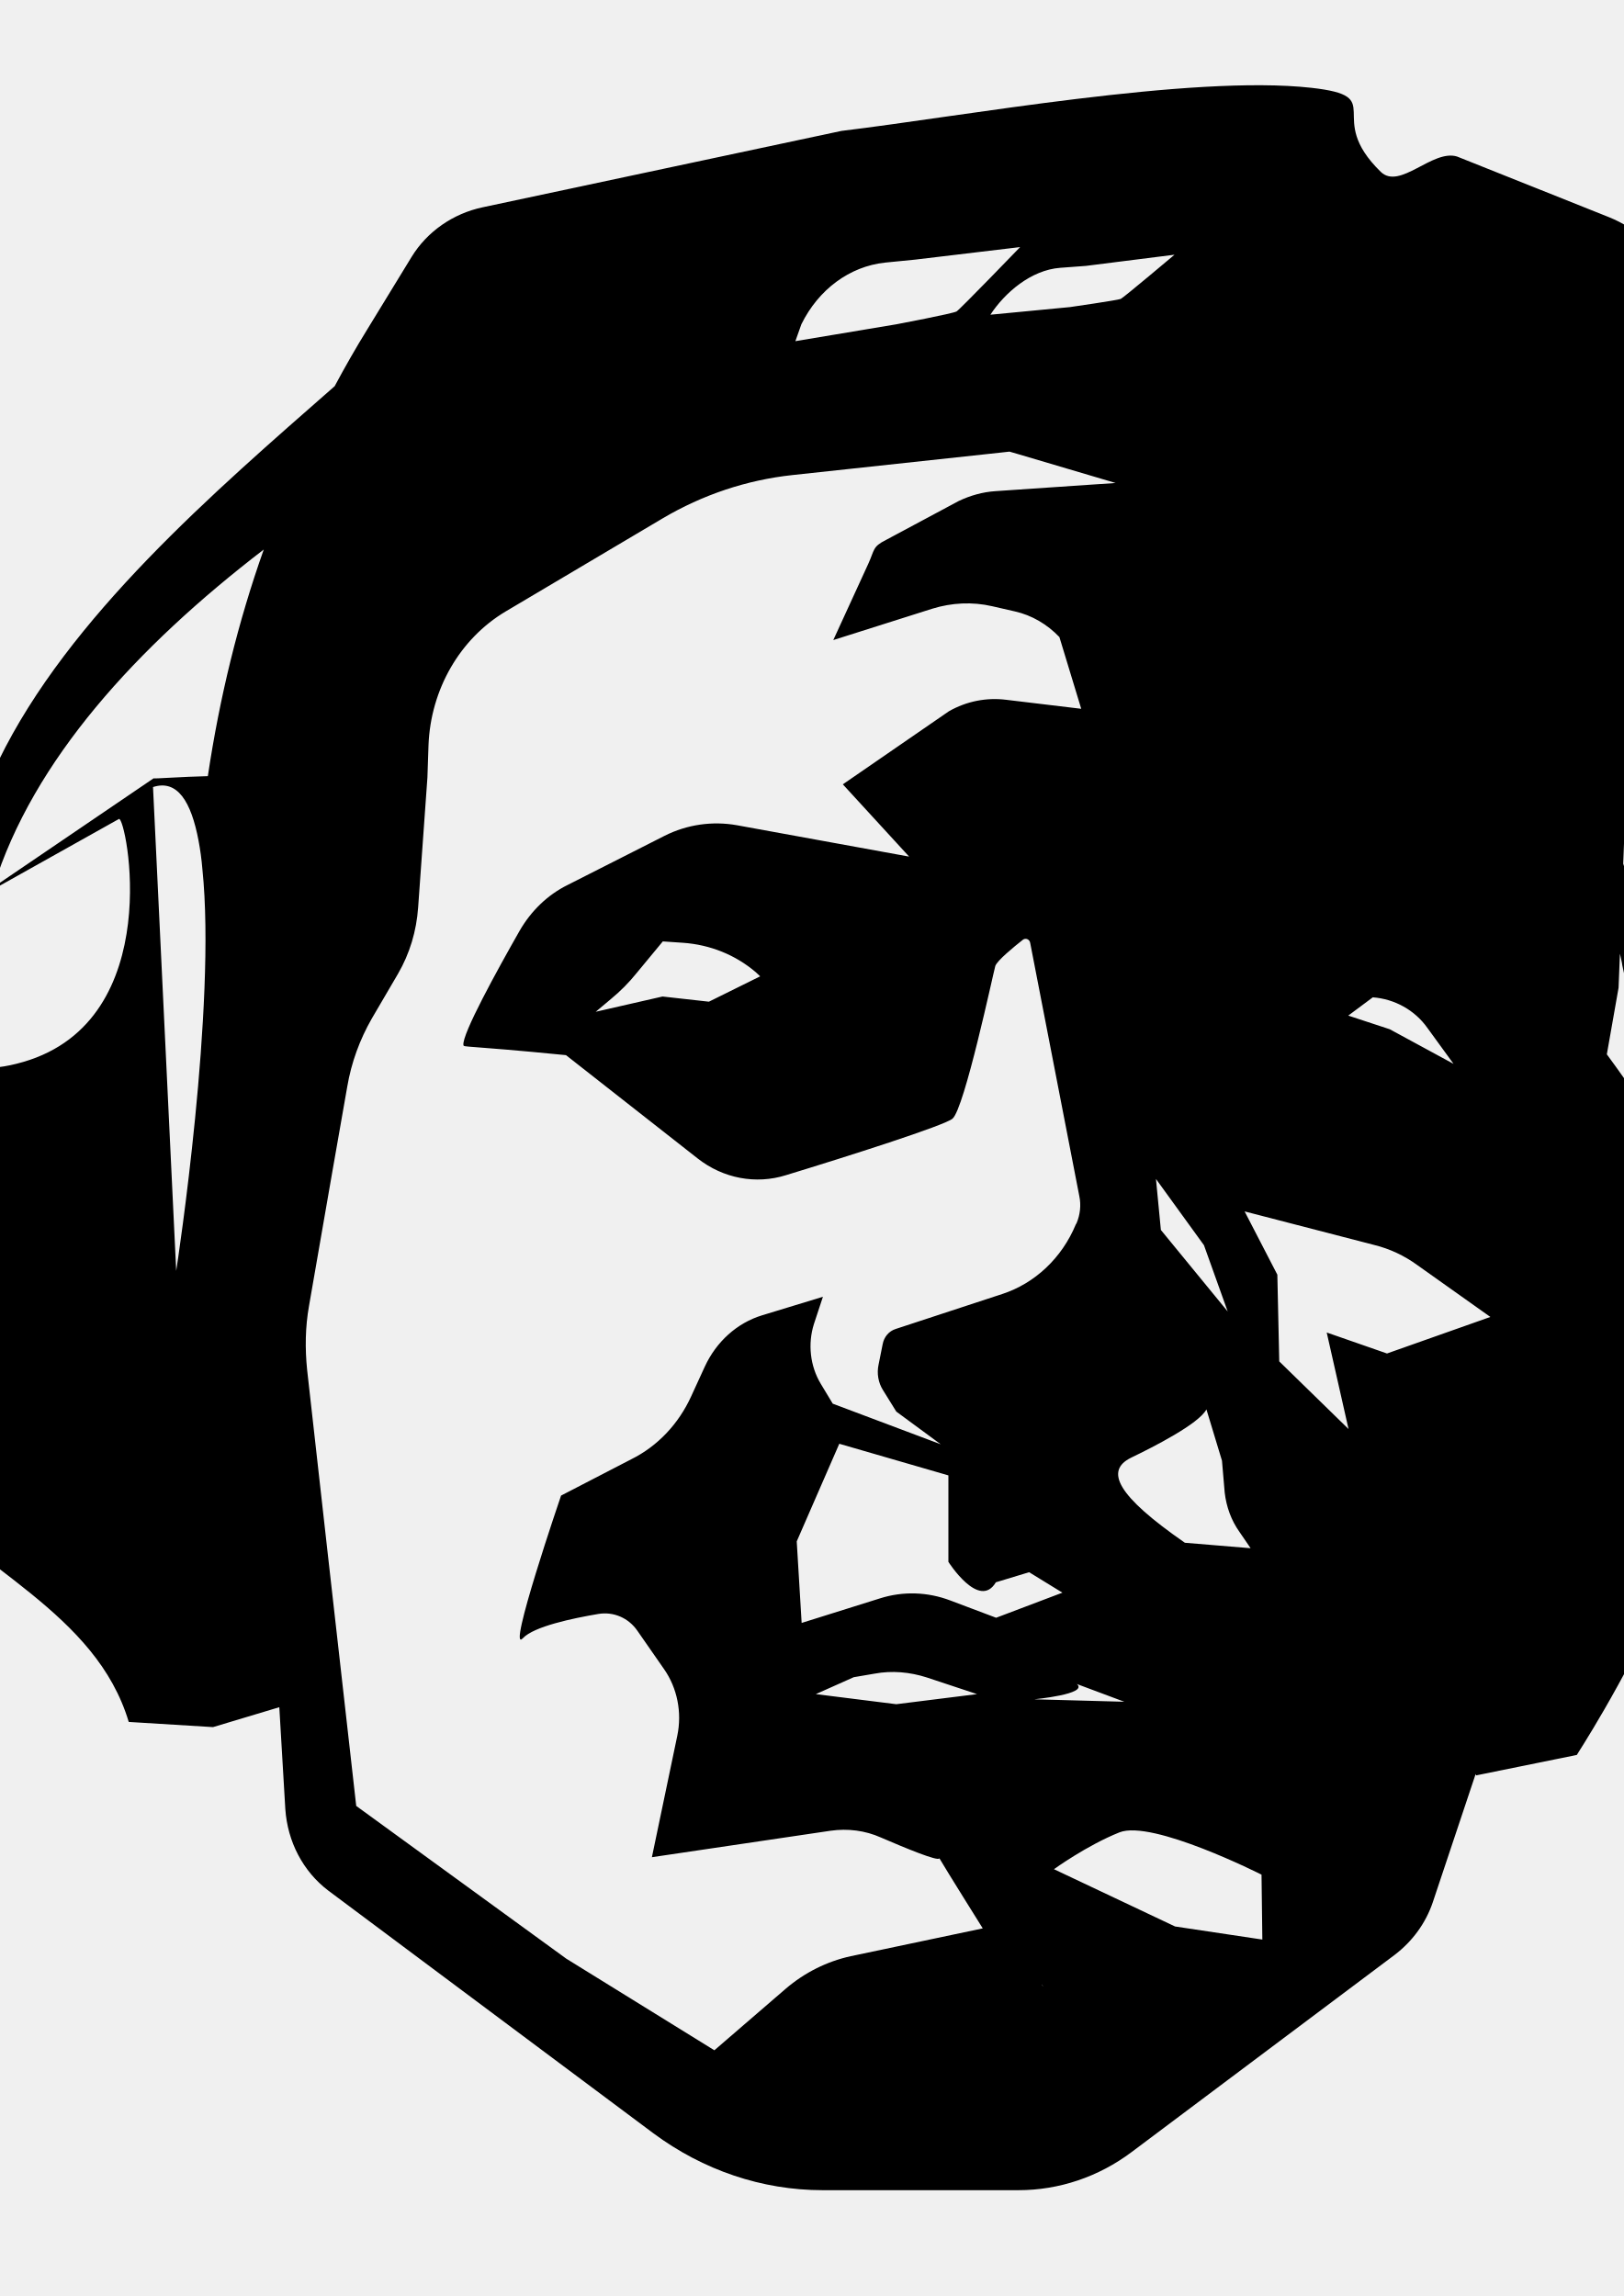
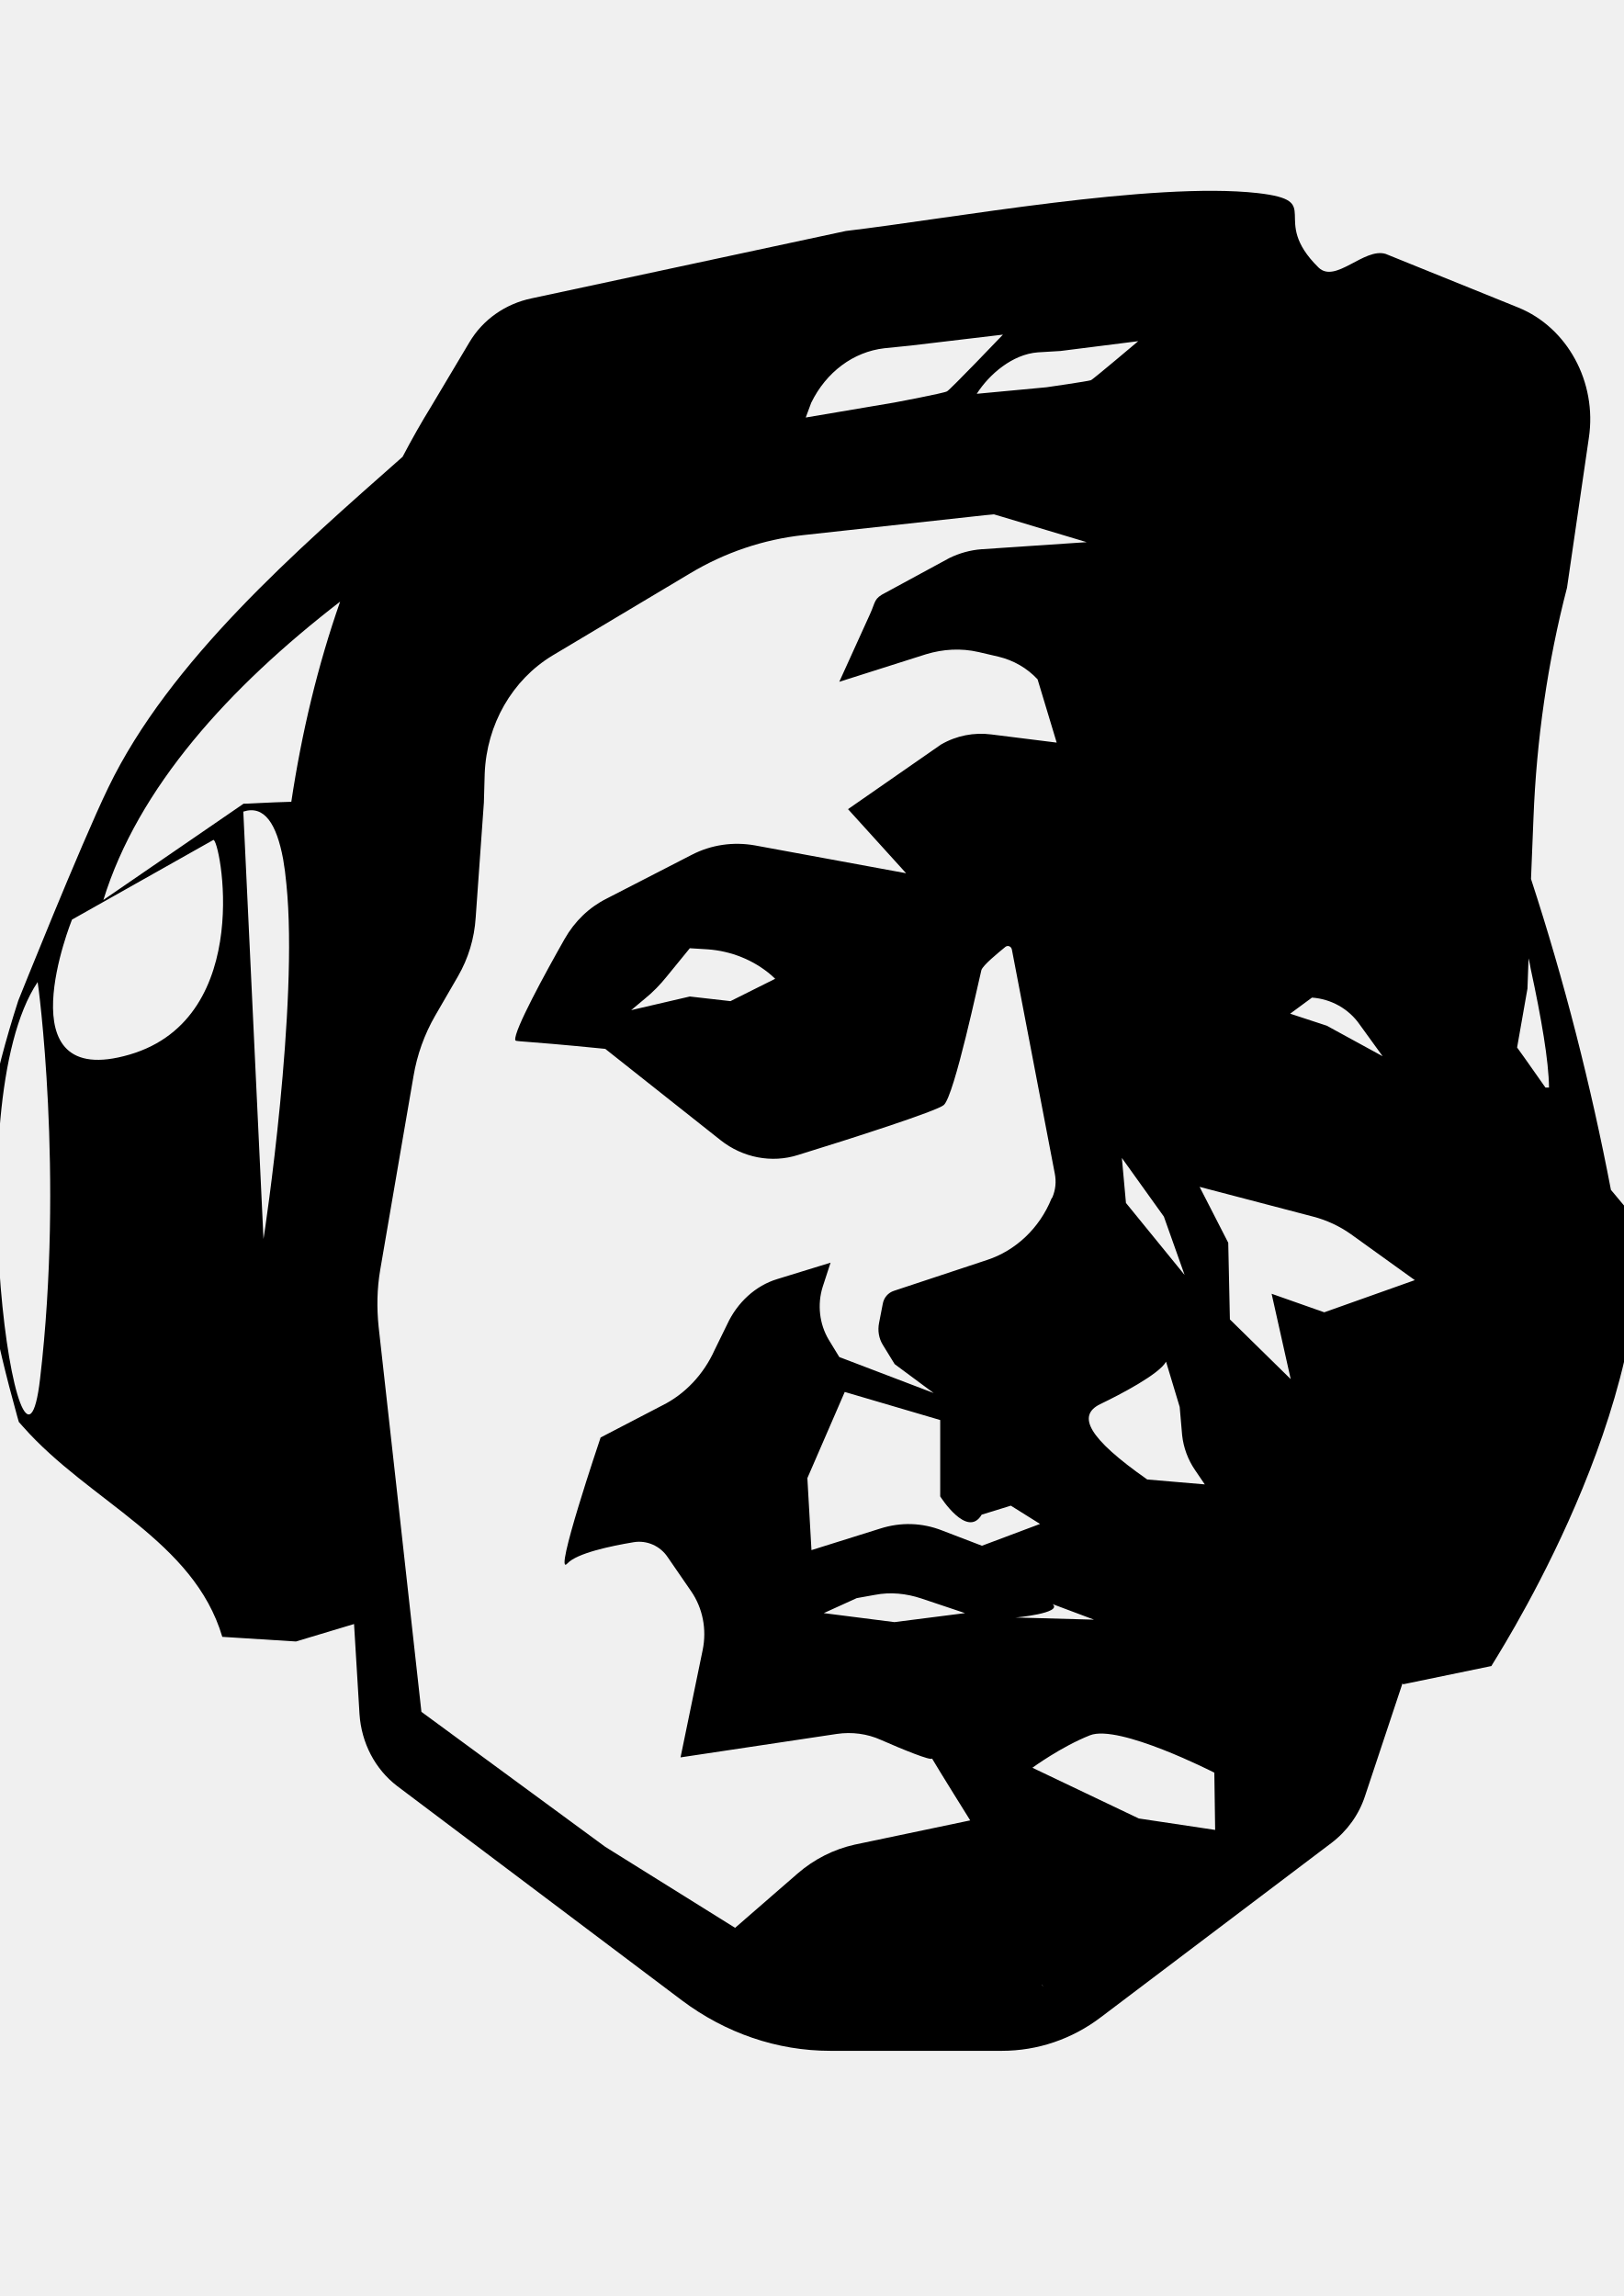
<svg xmlns="http://www.w3.org/2000/svg" version="1.1" id="Layer_1" x="0px" y="0px" viewBox="0 0 595.3 841.9" style="enable-background:new 0 0 595.3 841.9;" xml:space="preserve">
  <style type="text/css">
	.st0{fill:#3A3839;stroke:#000000;stroke-miterlimit:10;}
	.st1{fill:#FFFFFF;stroke:#000000;stroke-miterlimit:10;}
	.st2{fill:#40403F;stroke:#000000;stroke-miterlimit:10;}
	.st3{fill:#3A3839;}
	.st4{fill:#FFFFFF;}
</style>
  <path class="st0" d="M-264,377.7" />
  <path class="st0" d="M-254.7,892.8" />
  <path class="st1" d="M-233.9,440.1" />
  <path class="st1" d="M-1.5,872.1" />
  <path class="st0" d="M-36.6,834.9" />
  <path class="st2" d="M11.5,719.6" />
  <path class="st0" d="M710.7,400.4" />
  <path class="st0" d="M30.8,254.6" />
-   <path d="M640.1,459.4l-11.6-13.7c-8.3-43.2-19.5-86.8-33.4-129l1-25.2c1.3-32.5,6-64.7,14.1-95.7l9.1-62.2c3.5-23.2-9-45.8-29.5-54  l-55.6-22.2c-9-2.8-21,12.4-28,5.6c-21-20.5,3.1-27.6-25.4-30.8c-44-4.9-128.1,10.5-172.3,15.8L177,76c-10.9,2.3-20.4,8.9-26.1,18.2  l-16.2,26.5c-4.2,6.8-8.2,13.8-12,20.9C78.5,180.4,25.2,226.1-0.5,278.9c-11.7,24.1-37.7,88.4-37.7,88.4  c-21.8,67.1-19.3,104.5-0.5,172.5l0.7,2.4l1.9,2c27.6,31,71.3,47.1,83.3,87.2l30.9,1.9l24.3-7.3l2.2,37.3c0.8,12,6.5,22.9,15.7,29.9  l119.2,89c18.3,13.6,39.9,20.9,62.1,20.9h71.8c14.9,0,29.4-4.9,41.5-14l96.3-72.2c6.6-5,11.5-11.7,14.1-19.4l15.6-46.7l0.1-0.3  c0.1,0.4,0.2,0.5,0.2,0.5l36.9-7.5C577.8,643.6,644.4,544.1,640.1,459.4z M-28.9,523.9c-7.9,67.4-35.8-113.3-1-164.6  C-29.9,359.2-18.8,439-28.9,523.9z M8.5,389.4c-53.1,15.4-24-56-24-56l59.1-33.1C46.2,299,61.6,374,8.5,389.4z M64.6,466l-8.5-177.4  c8.9-2.9,14,5.3,16.7,19.7c0.6,3.2,1.1,6.7,1.4,10.4C79.4,368.7,65.1,462.9,64.6,466z M76.2,284.6c-9.3,0.2-19.8,1-19.9,0.8  l-58.7,39.9c14.5-46.6,52.6-88.1,99.1-123.8C87.3,228,80.5,255.8,76.2,284.6z M503.3,365.7c8,0.6,15.4,4.7,20,11.2l9.6,13.2  l-23.4-12.7l-15.2-5L503.3,365.7z M450.1,480.9l-24.5-29.9l-1.8-18.7l17.6,24.3L450.1,480.9z M454.4,561.7l4.1,6l-24.1-2  c-24.8-17.2-29.5-26.4-19.7-31.2c8.3-4,24.8-12.4,27.6-17.7l5.7,18.8l1,11.7C449.6,552.5,451.4,557.5,454.4,561.7z M398.1,97.5  l32.5-4.1c0,0-18.5,15.6-19.7,16.2c-1.2,0.5-18.6,3-18.6,3l-29.2,2.8c5.3-8.1,14.9-16.4,25.6-17.2L398.1,97.5z M293.8,118.9  c6.3-12.8,17.7-21.2,30.6-22.6l11.1-1.1l38.5-4.6c0,0-22,22.8-23.3,23.6c-1.4,0.8-22,4.7-22,4.7l-37.1,6.2L293.8,118.9z   M311.9,717.3c-8.7,1.9-16.9,6-23.8,11.9l-26.2,22.6l-54.3-33.6l-77-56l-10.6-93.9l-7.4-66c-0.8-7.8-0.7-15.7,0.7-23.5l8.6-49.5  l5.4-30.8c1.5-8.9,4.6-17.3,9-25l9.6-16.4c4.3-7.4,6.8-15.7,7.4-24.4l3.4-47.6l0.4-11.9c0.8-20.4,11.5-39,28.3-49l57.5-34.1  c14.7-8.7,30.9-14.1,47.6-15.9l76-8.2l3.6-0.4l3.1,0.9l35.8,10.6l-44.1,3c-4.6,0.3-9.2,1.6-13.4,3.6L324.8,198  c-5,2.5-4.1,3.6-6.5,8.8l-12.8,27.9l36.3-11.5c7.1-2.2,14.7-2.6,22-0.9l8.3,1.9c6.2,1.4,11.8,4.7,16.3,9.4l8,26.3l-27.5-3.3  c-7.2-0.9-14.5,0.5-21,4.2l-38.9,26.8l24.3,26.5l-63.1-11.5c-9-1.6-18.3-0.3-26.6,3.9l-35.5,18c-7.3,3.6-13.4,9.5-17.6,16.8  c-8.2,14.4-21.2,38-20.6,41.9c0.2,0.9,0,0,37.6,3.7l48.3,37.9c9.3,7.3,21.3,9.6,32.4,6.1c22.3-6.8,58.1-18.2,61-20.7  c4.4-3.7,14.9-53.2,15.7-56c0.7-2,6.8-7,10.1-9.6c1-0.8,2.5-0.2,2.7,1.2l18,92.8c0.7,3.3,0.3,6.8-1,9.9l-0.3,0.5  c-5.1,12.3-15,21.6-27,25.5l-39,12.8c-2.5,0.8-4.3,2.9-4.8,5.6l-1.5,7.5c-0.7,3.2-0.1,6.6,1.6,9.3l4.9,7.9l16.3,12l-39.6-14.9  l-4.4-7.3c-3.9-6.5-4.8-14.6-2.5-21.9l3.3-10l-22.3,6.8c-9.2,2.8-16.8,9.7-21,18.8l-5,10.9c-4.6,10.1-12.3,18.3-22,23.1l-25.7,13.3  c0,0-20.1,58.8-14,52.3c4-4.3,18.2-7.3,27.7-8.9c5.5-0.9,11,1.4,14.3,6.2l9.8,14.1c4.8,6.9,6.6,15.8,4.8,24.4L239,681l65.5-9.7  c6.3-0.9,12.7-0.1,18.5,2.5c8.8,3.8,21.1,8.9,21.4,7.6c2.5,4.3,15.9,25.7,15.9,25.7L311.9,717.3z M278.7,358l-18.8,9.3l-17-1.9  l-24.5,5.6l5.6-4.7c3.4-2.8,6.6-6,9.4-9.5l9.6-11.6l7.4,0.5c9.9,0.7,19.2,4.4,26.7,10.8L278.7,358z M299.1,621.2L313,615l7.6-1.3  c6.4-1.2,13-0.6,19.2,1.4l18.4,6.1l-29.6,3.7L299.1,621.2z M365.2,593.2l-16.7-6.3c-8.4-3.2-17.4-3.5-25.9-0.8l-28.7,9l-1.8-29.9  l15.6-35.8l40,11.6v31.7c0,0,11.3,17.8,17.4,7.5l12.2-3.7l12.2,7.5L365.2,593.2z M394.8,617.5l17.4,6.5l-33-0.9  C379.1,623.1,399.2,621.2,394.8,617.5z M430.8,706.4l-44.4-21c0,0,12-8.7,24-13.5c12-4.8,52.1,15.5,52.1,15.5l0.3,23.8L430.8,706.4z   M508.5,496.3l-22.1-7.7l8,35.4l-25.4-24.8l-0.7-31.8l-12-23.2l47.5,12.3c5.7,1.4,11,3.9,15.7,7.3l26.9,19.1L508.5,496.3z   M601,403.2l-8.7-12.2l-3.2-4.4l4.3-24.4l0.5-12.5c0.3,1.4,0.7,2.9,0.9,4.4c4.5,20.4,7.5,38.2,7.6,49.3L601,403.2z" />
+   <path d="M600.8,448.5l-10.2-12.2c-7.3-38.1-17.1-76.7-29.3-114l0.9-22.3c1.1-28.7,5.2-57.2,12.3-84.5l8-54.9  c3.1-20.5-7.9-40.5-25.8-47.8l-48.7-19.7c-7.9-2.4-18.4,11-24.6,5c-18.4-18.1,2.7-24.4-22.3-27.3c-38.5-4.3-112.2,9.3-151,13.9  l-115.2,24.7c-9.6,2-17.9,7.8-22.8,16.1L158.1,149c-3.7,6-7.2,12.2-10.5,18.5c-38.7,34.2-85.4,74.7-107.9,121.3  c-10.3,21.3-33,78.1-33,78.1c-19.1,59.3-17,92.4-0.4,152.4l0.6,2.1l1.6,1.8c24.2,27.4,62.5,41.6,73,77l27,1.7l21.3-6.4l2,33  c0.7,10.6,5.7,20.2,13.8,26.4l104.4,78.6c16,12,34.9,18.5,54.4,18.5h62.9c13.1,0,25.8-4.3,36.4-12.4l84.4-63.8  c5.8-4.4,10.1-10.4,12.3-17.1l13.7-41.2l0.1-0.3c0.1,0.3,0.2,0.4,0.2,0.4l32.4-6.7C546.2,611.2,604.6,523.3,600.8,448.5z   M14.7,505.5c-6.9,59.6-31.3-100.1-0.9-145.4C13.9,360,23.5,430.5,14.7,505.5z M47.5,386.7c-46.6,13.6-21.1-49.5-21.1-49.5L78.2,308  C80.5,306.8,94,373.1,47.5,386.7z M96.6,454.3l-7.4-156.7c7.8-2.5,12.2,4.6,14.6,17.4c0.5,2.9,0.9,5.9,1.2,9.2  C109.5,368.4,97.1,451.6,96.6,454.3z M106.8,294c-8.1,0.2-17.4,0.8-17.5,0.7l-51.4,35.3c12.7-41.2,46-77.9,86.8-109.4  C116.5,244,110.6,268.7,106.8,294z M481,365.8c7,0.5,13.5,4.1,17.5,9.9l8.4,11.6l-20.5-11.2l-13.4-4.4L481,365.8z M434.3,467.5  l-21.5-26.4l-1.5-16.5l15.4,21.5L434.3,467.5z M438.1,539l3.6,5.3l-21.1-1.8c-21.7-15.2-25.8-23.4-17.3-27.6  c7.3-3.5,21.7-11,24.2-15.6l5,16.6l0.9,10.4C433.9,530.8,435.5,535.2,438.1,539z M388.8,128.7l28.5-3.6c0,0-16.2,13.7-17.3,14.3  c-1,0.4-16.3,2.6-16.3,2.6l-25.6,2.4c4.6-7.2,13.1-14.5,22.4-15.2L388.8,128.7z M297.4,147.7c5.5-11.3,15.5-18.7,26.8-20l9.8-1  l33.7-4c0,0-19.3,20.2-20.5,20.8c-1.2,0.7-19.3,4.1-19.3,4.1l-32.5,5.5L297.4,147.7z M313.3,676.4c-7.6,1.7-14.8,5.3-20.9,10.6  l-22.9,19.9l-47.6-29.7l-67.4-49.5l-9.2-83l-6.5-58.3c-0.7-6.9-0.6-13.8,0.6-20.8l7.5-43.7l4.7-27.3c1.3-7.8,4-15.3,7.9-22.1  l8.4-14.5c3.8-6.6,6-13.8,6.5-21.6l3-42.1l0.3-10.6c0.7-18.1,10.1-34.4,24.8-43.3l50.4-30.1c12.8-7.7,27-12.5,41.7-14.1l66.6-7.3  l3.2-0.3l2.7,0.8l31.3,9.4l-38.6,2.6c-4,0.3-8,1.4-11.7,3.2l-23.4,12.7c-4.4,2.2-3.6,3.2-5.7,7.8L307.7,250l31.8-10.1  c6.3-1.9,12.8-2.3,19.3-0.8l7.3,1.7c5.4,1.3,10.4,4.1,14.3,8.3l7,23.2l-24-3c-6.3-0.8-12.7,0.4-18.4,3.7l-34.1,23.7l21.3,23.5  L276.8,310c-7.9-1.4-16-0.3-23.3,3.5l-31.1,16c-6.4,3.2-11.7,8.3-15.4,14.8c-7.2,12.7-18.6,33.6-18.1,37c0.2,0.8,0,0,33,3.3  l42.3,33.5c8.1,6.4,18.7,8.5,28.4,5.4c19.5-6,50.9-16.1,53.4-18.3c3.9-3.3,13.1-47,13.8-49.5c0.6-1.8,6-6.2,8.8-8.5  c0.9-0.7,2.2-0.2,2.4,1.1l15.7,82c0.6,3,0.3,6-0.9,8.8l-0.3,0.4c-4.4,10.9-13.2,19.1-23.6,22.5l-34.1,11.3c-2.2,0.7-3.8,2.5-4.2,5  l-1.3,6.7c-0.6,2.9-0.1,5.8,1.4,8.2l4.3,7l14.3,10.6l-34.6-13.2l-3.9-6.4c-3.4-5.7-4.2-12.9-2.2-19.3l2.9-8.9l-19.5,6  c-8,2.4-14.7,8.6-18.4,16.6L262,495c-4,8.9-10.8,16.2-19.3,20.4l-22.5,11.7c0,0-17.6,52-12.2,46.2c3.5-3.8,15.9-6.4,24.3-7.8  c4.8-0.8,9.7,1.3,12.5,5.5l8.6,12.5c4.2,6.1,5.8,13.9,4.2,21.6l-8.1,39.3l57.3-8.6c5.5-0.8,11.1-0.1,16.2,2.2  c7.7,3.4,18.5,7.8,18.7,6.8c2.2,3.8,14,22.7,14,22.7L313.3,676.4z M284.2,358.9l-16.4,8.2l-14.9-1.7l-21.5,5l4.9-4.1  c3-2.4,5.8-5.3,8.2-8.3l8.4-10.3l6.5,0.4c8.6,0.6,16.9,3.9,23.4,9.5L284.2,358.9z M302,591.5l12.1-5.5l6.7-1.2  c5.7-1.1,11.4-0.5,16.9,1.3l16.1,5.4l-25.9,3.3L302,591.5z M360,566.8l-14.6-5.6c-7.4-2.9-15.2-3.1-22.7-0.7l-25.2,7.9l-1.5-26.4  l13.7-31.6l35,10.3v28c0,0,9.9,15.7,15.2,6.7l10.7-3.3l10.7,6.7L360,566.8z M385.9,588.2l15.2,5.7l-28.9-0.8  C372.1,593.2,389.8,591.5,385.9,588.2z M417.5,666.8l-39-18.6c0,0,10.5-7.7,21.1-11.9s45.6,13.7,45.6,13.7l0.3,21L417.5,666.8z   M485.5,481.2l-19.3-6.8l7,31.3l-22.3-21.9l-0.6-28.1l-10.5-20.5l41.6,10.9c5,1.3,9.7,3.5,13.8,6.4l23.5,16.9L485.5,481.2z   M566.6,398.8l-7.6-10.8l-2.8-3.9l3.8-21.6l0.4-11.1c0.3,1.3,0.6,2.5,0.8,3.9c3.9,18.1,6.6,33.7,6.7,43.5L566.6,398.8z" />
  <path class="st3" d="M-26.3,795.2" />
  <path class="st3" d="M-30.6,481.9" />
  <path class="st3" d="M59.3,688.9" />
  <path class="st3" d="M709.6,617.8" />
  <path class="st4" d="M382.4,728.5c-0.5-0.9-0.6-1.1-0.2-0.5C382.3,728.3,382.4,728.4,382.4,728.5z" />
</svg>
